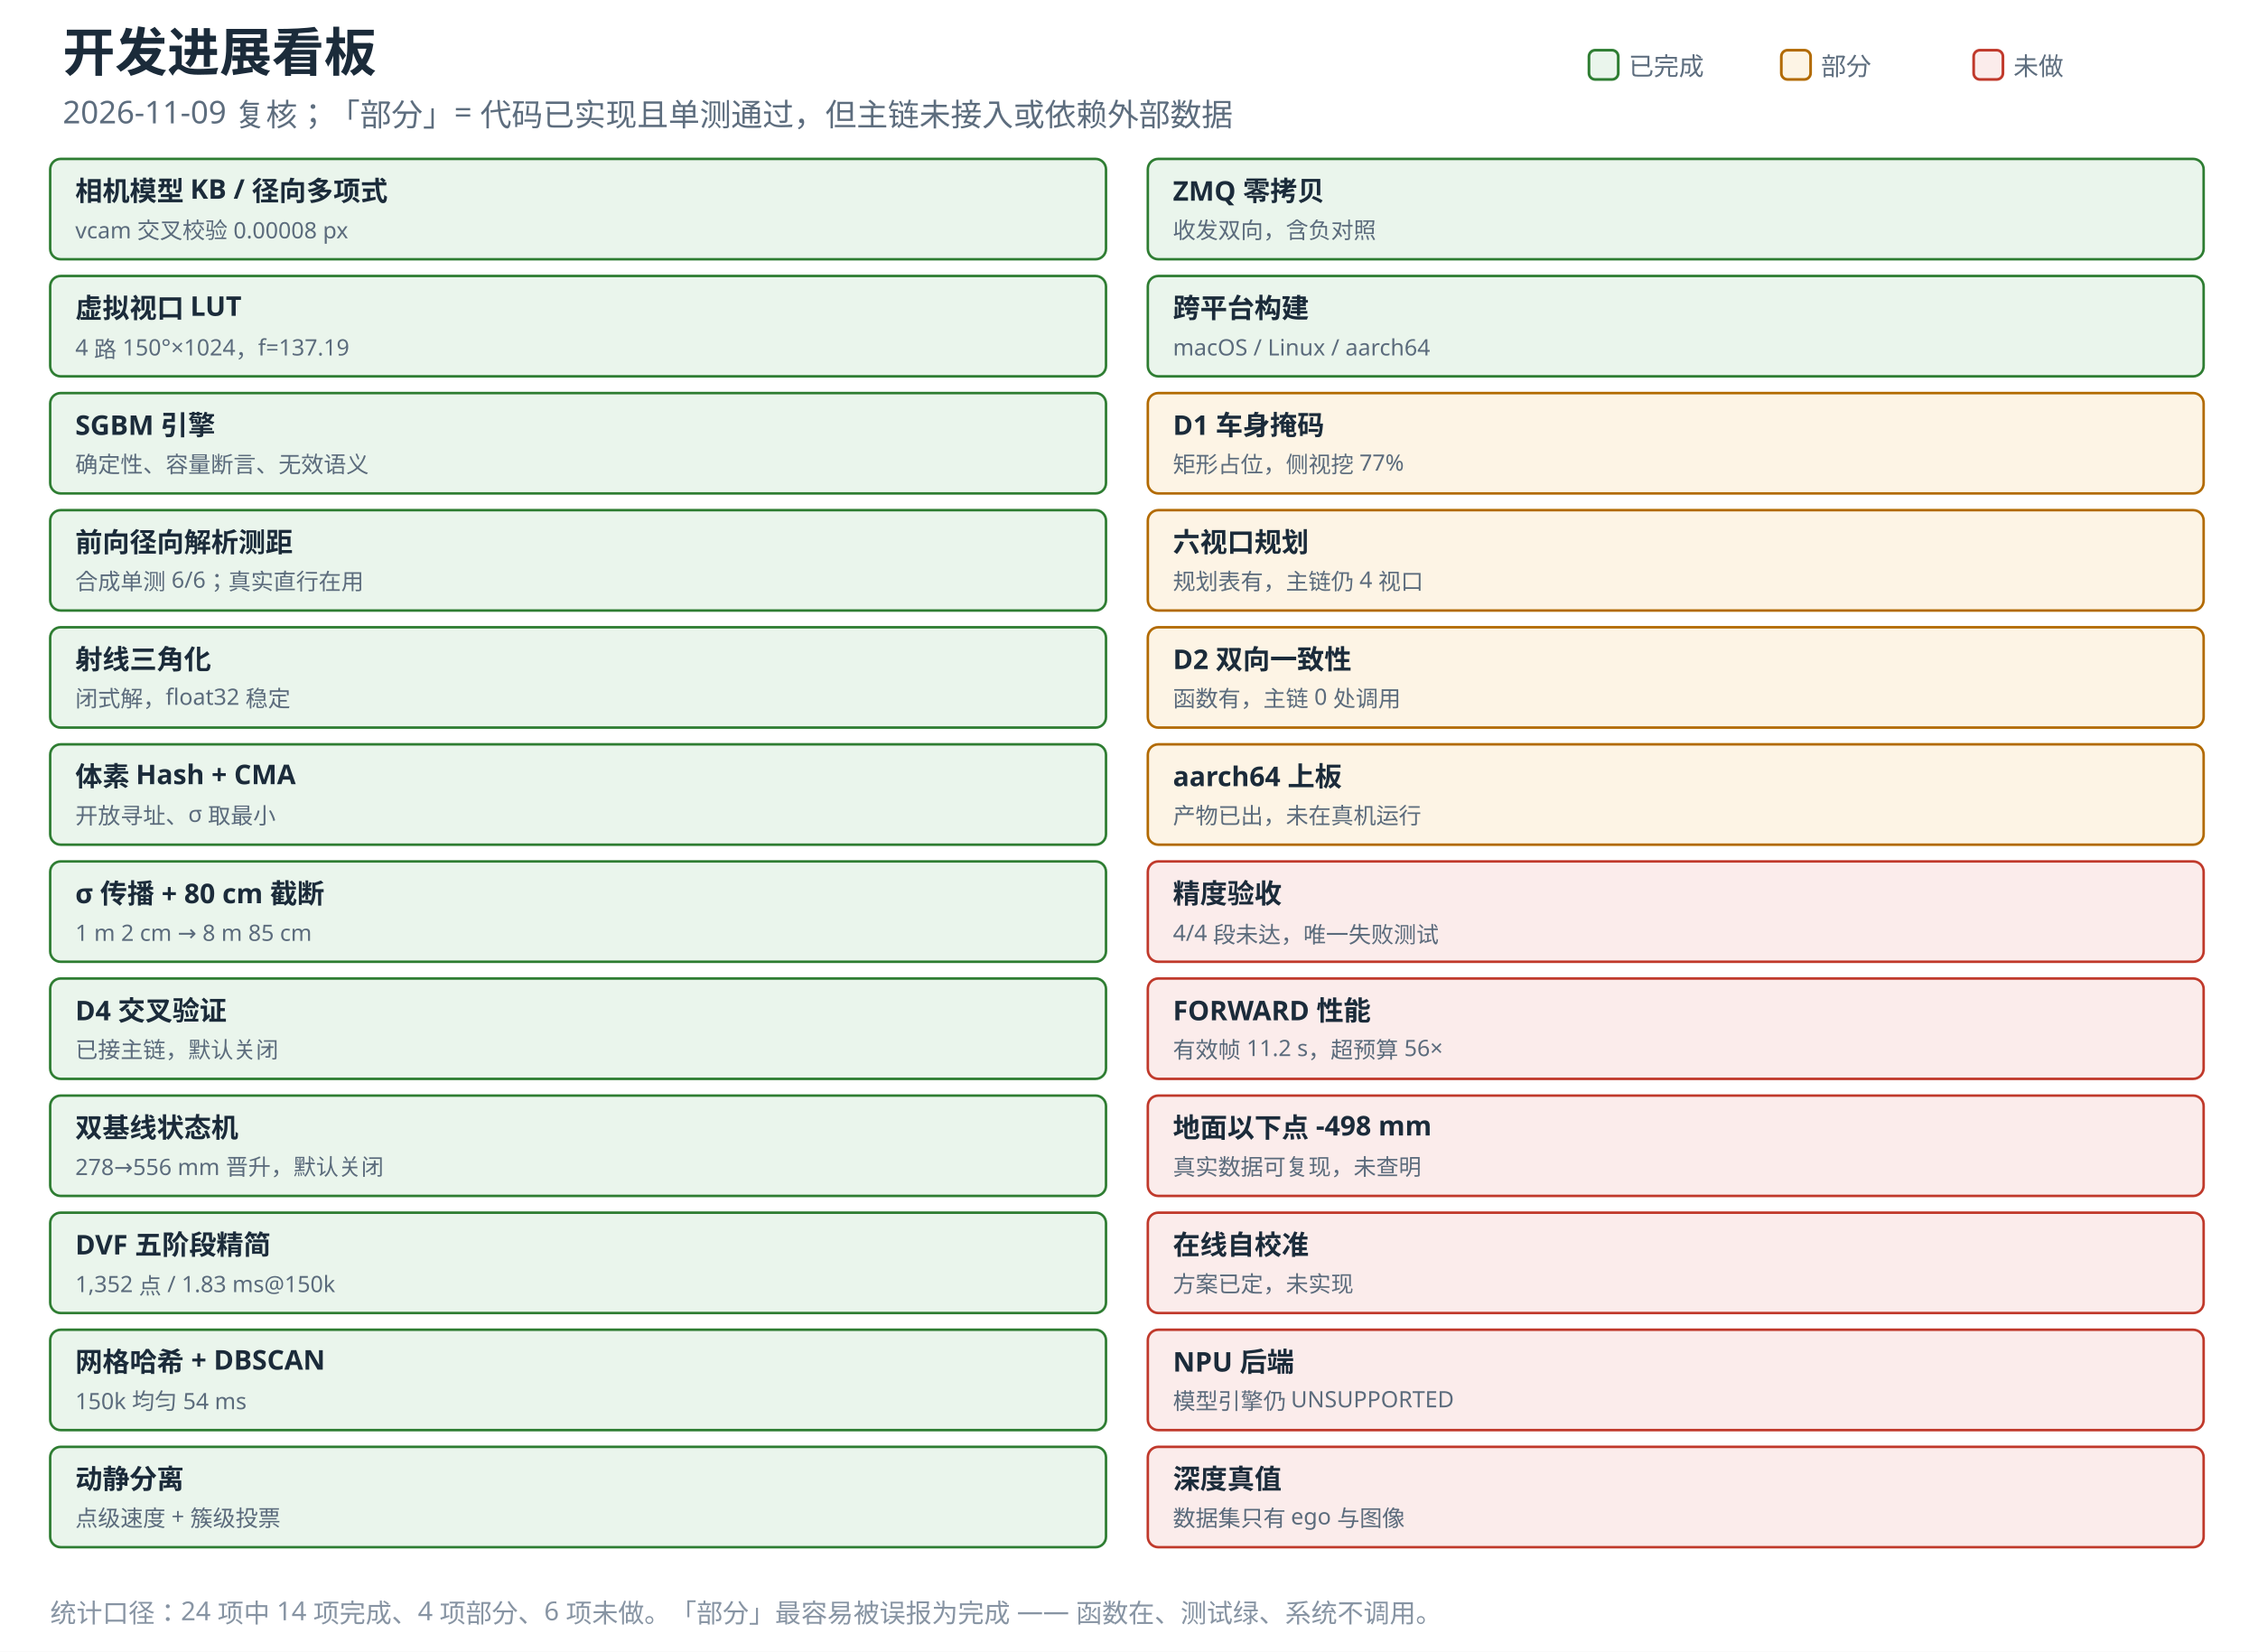
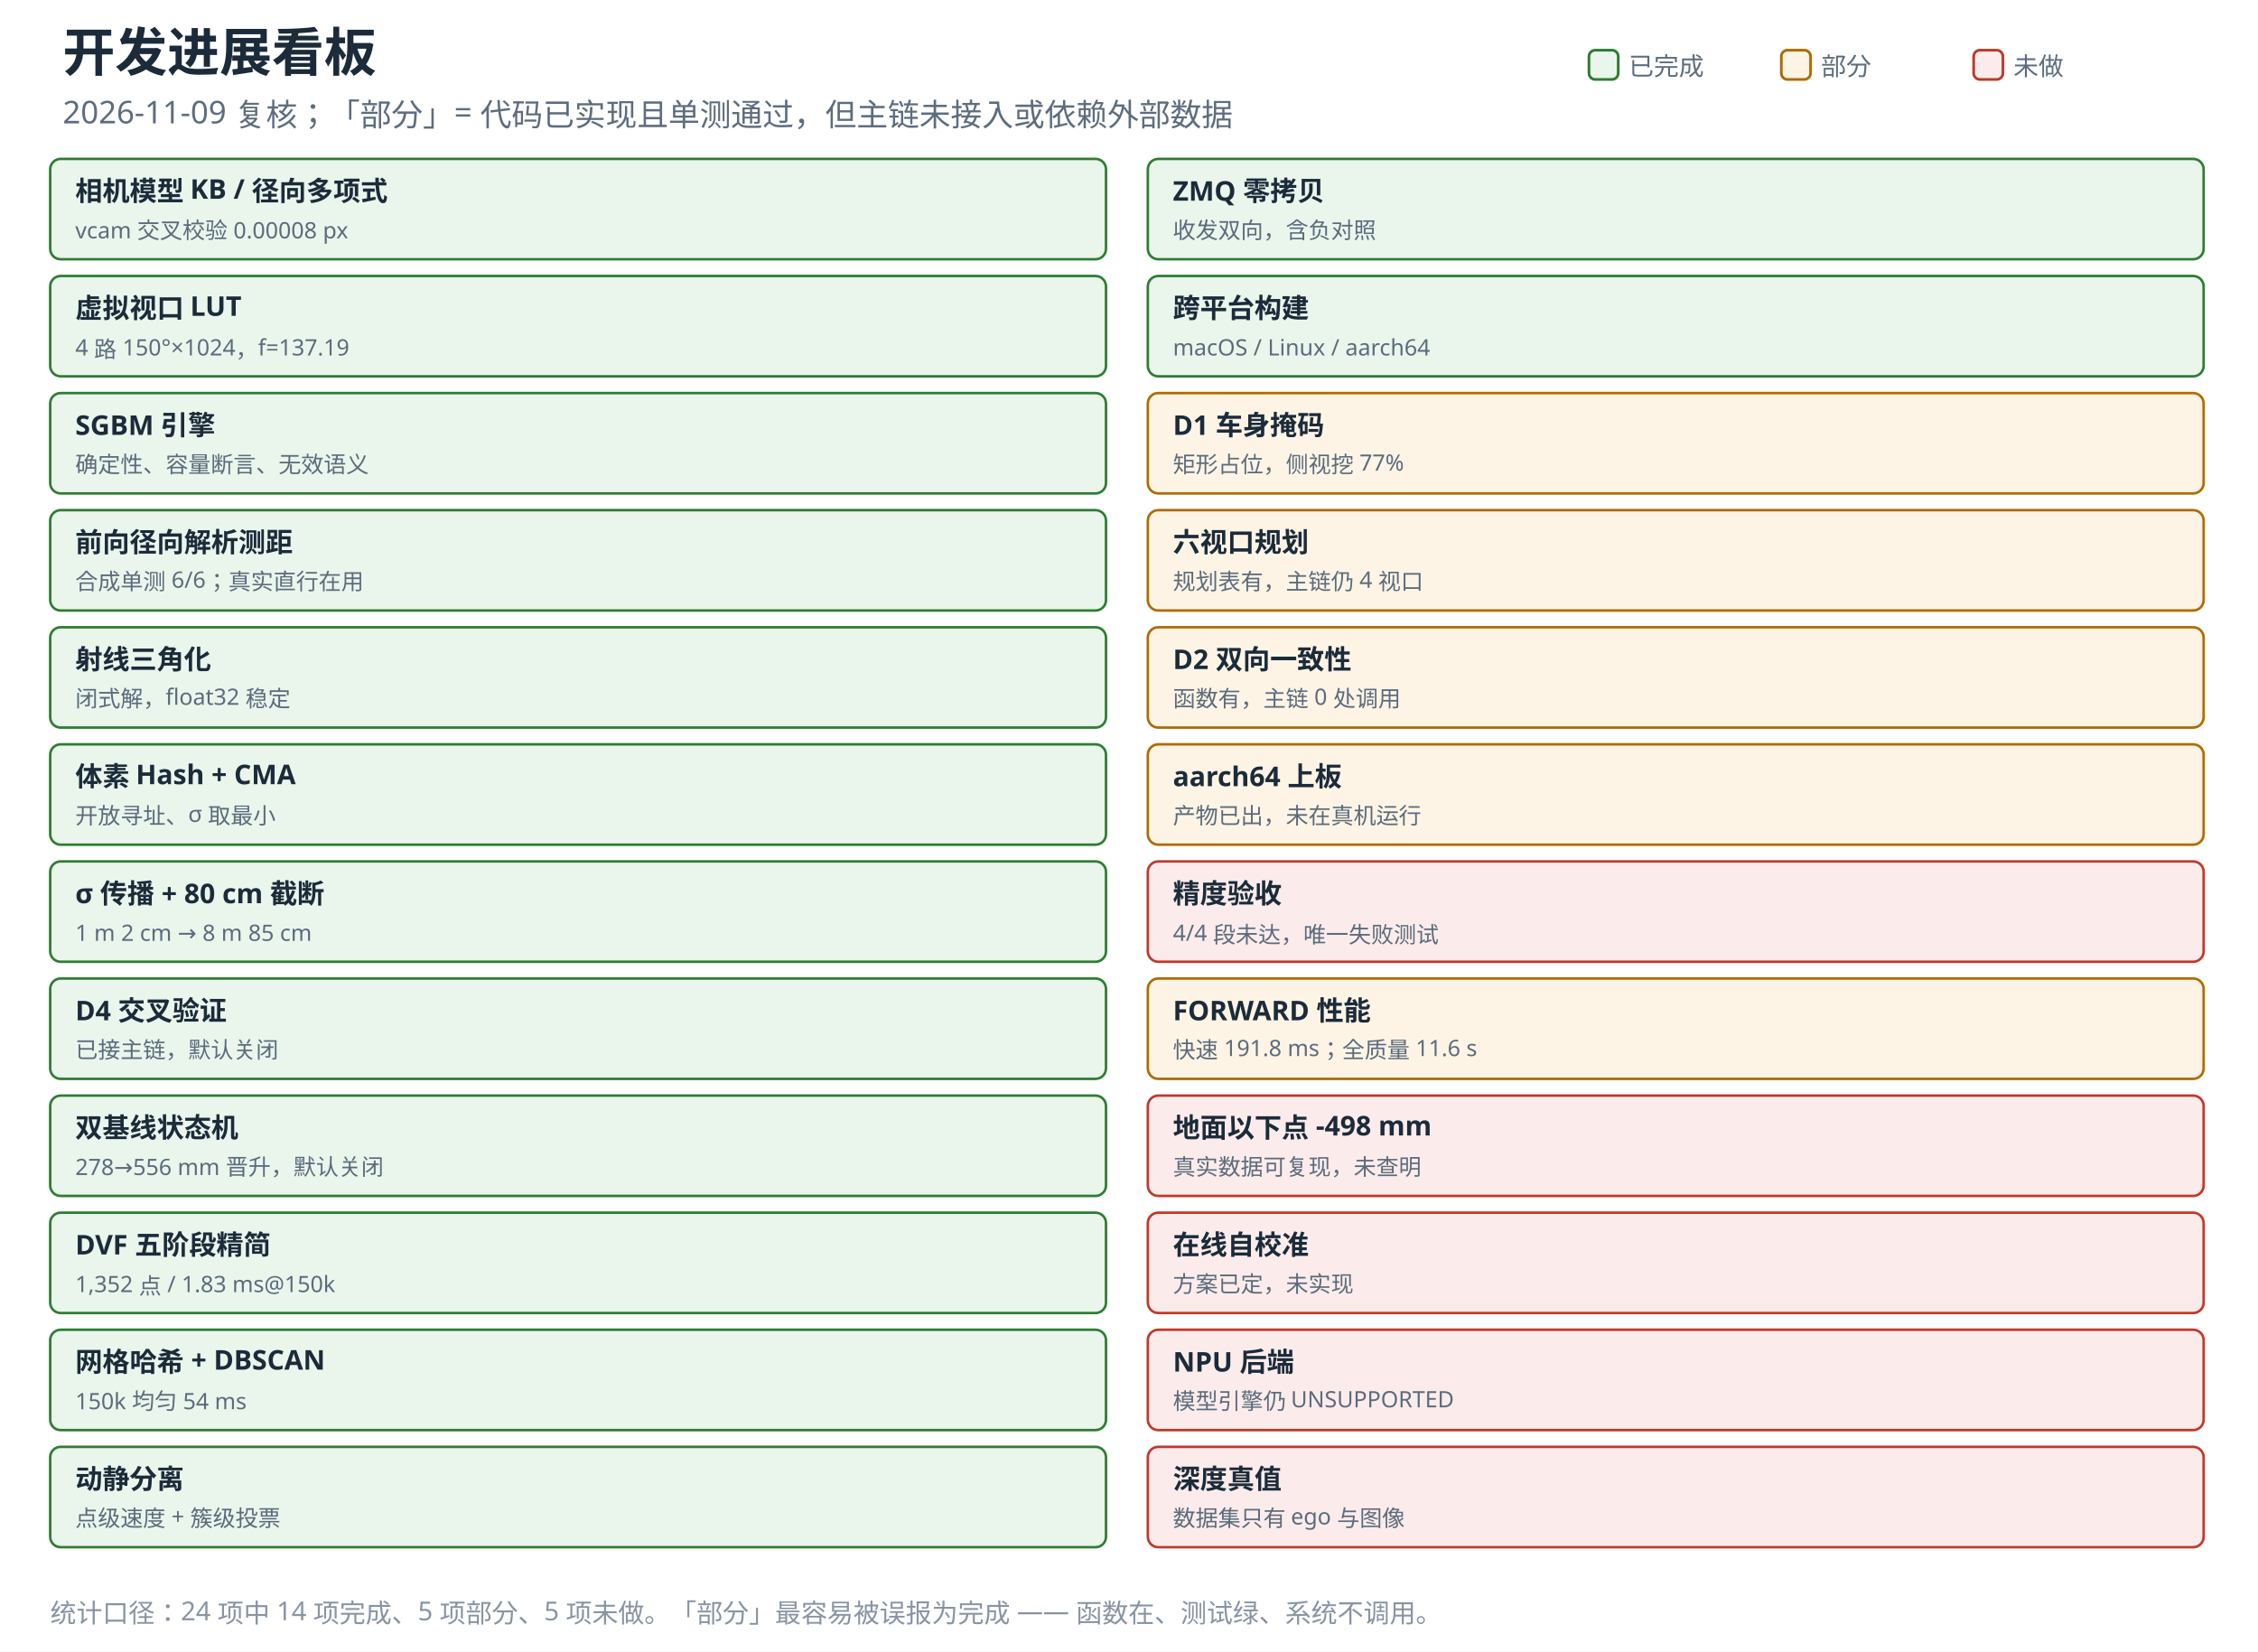
<svg xmlns="http://www.w3.org/2000/svg" viewBox="0 0 1080 790" width="1080" height="790">
  <rect width="1080" height="790" fill="#ffffff" />
  <style>text{font-family:"PingFang SC","Hiragino Sans GB","Heiti SC",sans-serif;}.mono{font-family:"SF Mono","Menlo",monospace;}</style>
  <defs>
    <marker id="ar" viewBox="0 0 10 10" refX="9" refY="5" markerWidth="7" markerHeight="7" orient="auto-start-reverse">
      <path d="M0 0 L10 5 L0 10 z" fill="#456" />
    </marker>
    <marker id="arb" viewBox="0 0 10 10" refX="9" refY="5" markerWidth="7" markerHeight="7" orient="auto-start-reverse">
      <path d="M0 0 L10 5 L0 10 z" fill="#1e5a96" />
    </marker>
    <marker id="arg" viewBox="0 0 10 10" refX="9" refY="5" markerWidth="7" markerHeight="7" orient="auto-start-reverse">
      <path d="M0 0 L10 5 L0 10 z" fill="#2e7d32" />
    </marker>
    <marker id="arr" viewBox="0 0 10 10" refX="9" refY="5" markerWidth="7" markerHeight="7" orient="auto-start-reverse">
      <path d="M0 0 L10 5 L0 10 z" fill="#c0392b" />
    </marker>
  </defs>
  <text x="30.0" y="34.0" font-size="25" fill="#1b2b3a" text-anchor="start" font-weight="600">开发进展看板</text>
  <text x="30.0" y="59.0" font-size="15" fill="#5d6d7e" text-anchor="start">2026-11-09 复核；「部分」= 代码已实现且单测通过，但主链未接入或依赖外部数据</text>
  <rect x="760.0" y="24.0" width="14.0" height="14.0" rx="3" fill="#eaf5ec" stroke="#2e7d32" stroke-width="1.3" />
  <text x="779.0" y="36.0" font-size="12" fill="#5d6d7e" text-anchor="start">已完成</text>
  <rect x="852.0" y="24.0" width="14.0" height="14.0" rx="3" fill="#fdf4e5" stroke="#b26a00" stroke-width="1.3" />
  <text x="871.0" y="36.0" font-size="12" fill="#5d6d7e" text-anchor="start">部分</text>
  <rect x="944.0" y="24.0" width="14.0" height="14.0" rx="3" fill="#fbeceb" stroke="#c0392b" stroke-width="1.3" />
  <text x="963.0" y="36.0" font-size="12" fill="#5d6d7e" text-anchor="start">未做</text>
  <rect x="24.0" y="76.0" width="505.0" height="48.0" rx="5" fill="#eaf5ec" stroke="#2e7d32" stroke-width="1.2" />
  <text x="36.0" y="96.0" font-size="13" fill="#1b2b3a" text-anchor="start" font-weight="600">相机模型 KB / 径向多项式</text>
  <text x="36.0" y="114.0" font-size="10.8" fill="#5b6b7c" text-anchor="start">vcam 交叉校验 0.00008 px</text>
  <rect x="24.0" y="132.0" width="505.0" height="48.0" rx="5" fill="#eaf5ec" stroke="#2e7d32" stroke-width="1.2" />
  <text x="36.0" y="152.0" font-size="13" fill="#1b2b3a" text-anchor="start" font-weight="600">虚拟视口 LUT</text>
  <text x="36.0" y="170.0" font-size="10.8" fill="#5b6b7c" text-anchor="start">4 路 150°×1024，f=137.19</text>
  <rect x="24.0" y="188.0" width="505.0" height="48.0" rx="5" fill="#eaf5ec" stroke="#2e7d32" stroke-width="1.2" />
  <text x="36.0" y="208.0" font-size="13" fill="#1b2b3a" text-anchor="start" font-weight="600">SGBM 引擎</text>
  <text x="36.0" y="226.0" font-size="10.8" fill="#5b6b7c" text-anchor="start">确定性、容量断言、无效语义</text>
  <rect x="24.0" y="244.0" width="505.0" height="48.0" rx="5" fill="#eaf5ec" stroke="#2e7d32" stroke-width="1.2" />
  <text x="36.0" y="264.0" font-size="13" fill="#1b2b3a" text-anchor="start" font-weight="600">前向径向解析测距</text>
  <text x="36.0" y="282.0" font-size="10.8" fill="#5b6b7c" text-anchor="start">合成单测 6/6；真实直行在用</text>
  <rect x="24.0" y="300.0" width="505.0" height="48.0" rx="5" fill="#eaf5ec" stroke="#2e7d32" stroke-width="1.2" />
  <text x="36.0" y="320.0" font-size="13" fill="#1b2b3a" text-anchor="start" font-weight="600">射线三角化</text>
  <text x="36.0" y="338.0" font-size="10.8" fill="#5b6b7c" text-anchor="start">闭式解，float32 稳定</text>
  <rect x="24.0" y="356.0" width="505.0" height="48.0" rx="5" fill="#eaf5ec" stroke="#2e7d32" stroke-width="1.2" />
  <text x="36.0" y="376.0" font-size="13" fill="#1b2b3a" text-anchor="start" font-weight="600">体素 Hash + CMA</text>
  <text x="36.0" y="394.0" font-size="10.8" fill="#5b6b7c" text-anchor="start">开放寻址、σ 取最小</text>
  <rect x="24.0" y="412.0" width="505.0" height="48.0" rx="5" fill="#eaf5ec" stroke="#2e7d32" stroke-width="1.2" />
  <text x="36.0" y="432.0" font-size="13" fill="#1b2b3a" text-anchor="start" font-weight="600">σ 传播 + 80 cm 截断</text>
  <text x="36.0" y="450.0" font-size="10.8" fill="#5b6b7c" text-anchor="start">1 m 2 cm → 8 m 85 cm</text>
  <rect x="24.0" y="468.0" width="505.0" height="48.0" rx="5" fill="#eaf5ec" stroke="#2e7d32" stroke-width="1.2" />
  <text x="36.0" y="488.0" font-size="13" fill="#1b2b3a" text-anchor="start" font-weight="600">D4 交叉验证</text>
  <text x="36.0" y="506.0" font-size="10.8" fill="#5b6b7c" text-anchor="start">已接主链，默认关闭</text>
  <rect x="24.0" y="524.0" width="505.0" height="48.0" rx="5" fill="#eaf5ec" stroke="#2e7d32" stroke-width="1.2" />
  <text x="36.0" y="544.0" font-size="13" fill="#1b2b3a" text-anchor="start" font-weight="600">双基线状态机</text>
  <text x="36.0" y="562.0" font-size="10.8" fill="#5b6b7c" text-anchor="start">278→556 mm 晋升，默认关闭</text>
  <rect x="24.0" y="580.0" width="505.0" height="48.0" rx="5" fill="#eaf5ec" stroke="#2e7d32" stroke-width="1.2" />
  <text x="36.0" y="600.0" font-size="13" fill="#1b2b3a" text-anchor="start" font-weight="600">DVF 五阶段精简</text>
  <text x="36.0" y="618.0" font-size="10.8" fill="#5b6b7c" text-anchor="start">1,352 点 / 1.83 ms@150k</text>
  <rect x="24.0" y="636.0" width="505.0" height="48.0" rx="5" fill="#eaf5ec" stroke="#2e7d32" stroke-width="1.2" />
  <text x="36.0" y="656.0" font-size="13" fill="#1b2b3a" text-anchor="start" font-weight="600">网格哈希 + DBSCAN</text>
  <text x="36.0" y="674.0" font-size="10.8" fill="#5b6b7c" text-anchor="start">150k 均匀 54 ms</text>
  <rect x="24.0" y="692.0" width="505.0" height="48.0" rx="5" fill="#eaf5ec" stroke="#2e7d32" stroke-width="1.2" />
  <text x="36.0" y="712.0" font-size="13" fill="#1b2b3a" text-anchor="start" font-weight="600">动静分离</text>
  <text x="36.0" y="730.0" font-size="10.8" fill="#5b6b7c" text-anchor="start">点级速度 + 簇级投票</text>
  <rect x="549.0" y="76.0" width="505.0" height="48.0" rx="5" fill="#eaf5ec" stroke="#2e7d32" stroke-width="1.2" />
  <text x="561.0" y="96.0" font-size="13" fill="#1b2b3a" text-anchor="start" font-weight="600">ZMQ 零拷贝</text>
  <text x="561.0" y="114.0" font-size="10.8" fill="#5b6b7c" text-anchor="start">收发双向，含负对照</text>
  <rect x="549.0" y="132.0" width="505.0" height="48.0" rx="5" fill="#eaf5ec" stroke="#2e7d32" stroke-width="1.2" />
  <text x="561.0" y="152.0" font-size="13" fill="#1b2b3a" text-anchor="start" font-weight="600">跨平台构建</text>
  <text x="561.0" y="170.0" font-size="10.8" fill="#5b6b7c" text-anchor="start">macOS / Linux / aarch64</text>
  <rect x="549.0" y="188.0" width="505.0" height="48.0" rx="5" fill="#fdf4e5" stroke="#b26a00" stroke-width="1.2" />
  <text x="561.0" y="208.0" font-size="13" fill="#1b2b3a" text-anchor="start" font-weight="600">D1 车身掩码</text>
  <text x="561.0" y="226.0" font-size="10.8" fill="#5b6b7c" text-anchor="start">矩形占位，侧视挖 77%</text>
  <rect x="549.0" y="244.0" width="505.0" height="48.0" rx="5" fill="#fdf4e5" stroke="#b26a00" stroke-width="1.2" />
  <text x="561.0" y="264.0" font-size="13" fill="#1b2b3a" text-anchor="start" font-weight="600">六视口规划</text>
  <text x="561.0" y="282.0" font-size="10.8" fill="#5b6b7c" text-anchor="start">规划表有，主链仍 4 视口</text>
  <rect x="549.0" y="300.0" width="505.0" height="48.0" rx="5" fill="#fdf4e5" stroke="#b26a00" stroke-width="1.2" />
  <text x="561.0" y="320.0" font-size="13" fill="#1b2b3a" text-anchor="start" font-weight="600">D2 双向一致性</text>
  <text x="561.0" y="338.0" font-size="10.8" fill="#5b6b7c" text-anchor="start">函数有，主链 0 处调用</text>
  <rect x="549.0" y="356.0" width="505.0" height="48.0" rx="5" fill="#fdf4e5" stroke="#b26a00" stroke-width="1.2" />
  <text x="561.0" y="376.0" font-size="13" fill="#1b2b3a" text-anchor="start" font-weight="600">aarch64 上板</text>
  <text x="561.0" y="394.0" font-size="10.8" fill="#5b6b7c" text-anchor="start">产物已出，未在真机运行</text>
  <rect x="549.0" y="412.0" width="505.0" height="48.0" rx="5" fill="#fbeceb" stroke="#c0392b" stroke-width="1.2" />
  <text x="561.0" y="432.0" font-size="13" fill="#1b2b3a" text-anchor="start" font-weight="600">精度验收</text>
  <text x="561.0" y="450.0" font-size="10.8" fill="#5b6b7c" text-anchor="start">4/4 段未达，唯一失败测试</text>
-   <rect x="549.0" y="468.0" width="505.0" height="48.0" rx="5" fill="#fbeceb" stroke="#c0392b" stroke-width="1.2" />
+   <rect x="549.0" y="468.0" width="505.0" height="48.0" rx="5" fill="#fdf4e5" stroke="#b26a00" stroke-width="1.2" />
  <text x="561.0" y="488.0" font-size="13" fill="#1b2b3a" text-anchor="start" font-weight="600">FORWARD 性能</text>
-   <text x="561.0" y="506.0" font-size="10.8" fill="#5b6b7c" text-anchor="start">有效帧 11.2 s，超预算 56×</text>
+   <text x="561.0" y="506.0" font-size="10.8" fill="#5b6b7c" text-anchor="start">快速 191.8 ms；全质量 11.6 s</text>
  <rect x="549.0" y="524.0" width="505.0" height="48.0" rx="5" fill="#fbeceb" stroke="#c0392b" stroke-width="1.2" />
  <text x="561.0" y="544.0" font-size="13" fill="#1b2b3a" text-anchor="start" font-weight="600">地面以下点 -498 mm</text>
  <text x="561.0" y="562.0" font-size="10.8" fill="#5b6b7c" text-anchor="start">真实数据可复现，未查明</text>
  <rect x="549.0" y="580.0" width="505.0" height="48.0" rx="5" fill="#fbeceb" stroke="#c0392b" stroke-width="1.2" />
  <text x="561.0" y="600.0" font-size="13" fill="#1b2b3a" text-anchor="start" font-weight="600">在线自校准</text>
  <text x="561.0" y="618.0" font-size="10.8" fill="#5b6b7c" text-anchor="start">方案已定，未实现</text>
  <rect x="549.0" y="636.0" width="505.0" height="48.0" rx="5" fill="#fbeceb" stroke="#c0392b" stroke-width="1.2" />
  <text x="561.0" y="656.0" font-size="13" fill="#1b2b3a" text-anchor="start" font-weight="600">NPU 后端</text>
  <text x="561.0" y="674.0" font-size="10.8" fill="#5b6b7c" text-anchor="start">模型引擎仍 UNSUPPORTED</text>
  <rect x="549.0" y="692.0" width="505.0" height="48.0" rx="5" fill="#fbeceb" stroke="#c0392b" stroke-width="1.2" />
  <text x="561.0" y="712.0" font-size="13" fill="#1b2b3a" text-anchor="start" font-weight="600">深度真值</text>
  <text x="561.0" y="730.0" font-size="10.8" fill="#5b6b7c" text-anchor="start">数据集只有 ego 与图像</text>
-   <text x="24.0" y="776.0" font-size="12.5" fill="#8794a3" text-anchor="start">统计口径：24 项中 14 项完成、4 项部分、6 项未做。「部分」最容易被误报为完成 —— 函数在、测试绿、系统不调用。</text>
+   <text x="24.0" y="776.0" font-size="12.5" fill="#8794a3" text-anchor="start">统计口径：24 项中 14 项完成、5 项部分、5 项未做。「部分」最容易被误报为完成 —— 函数在、测试绿、系统不调用。</text>
</svg>
